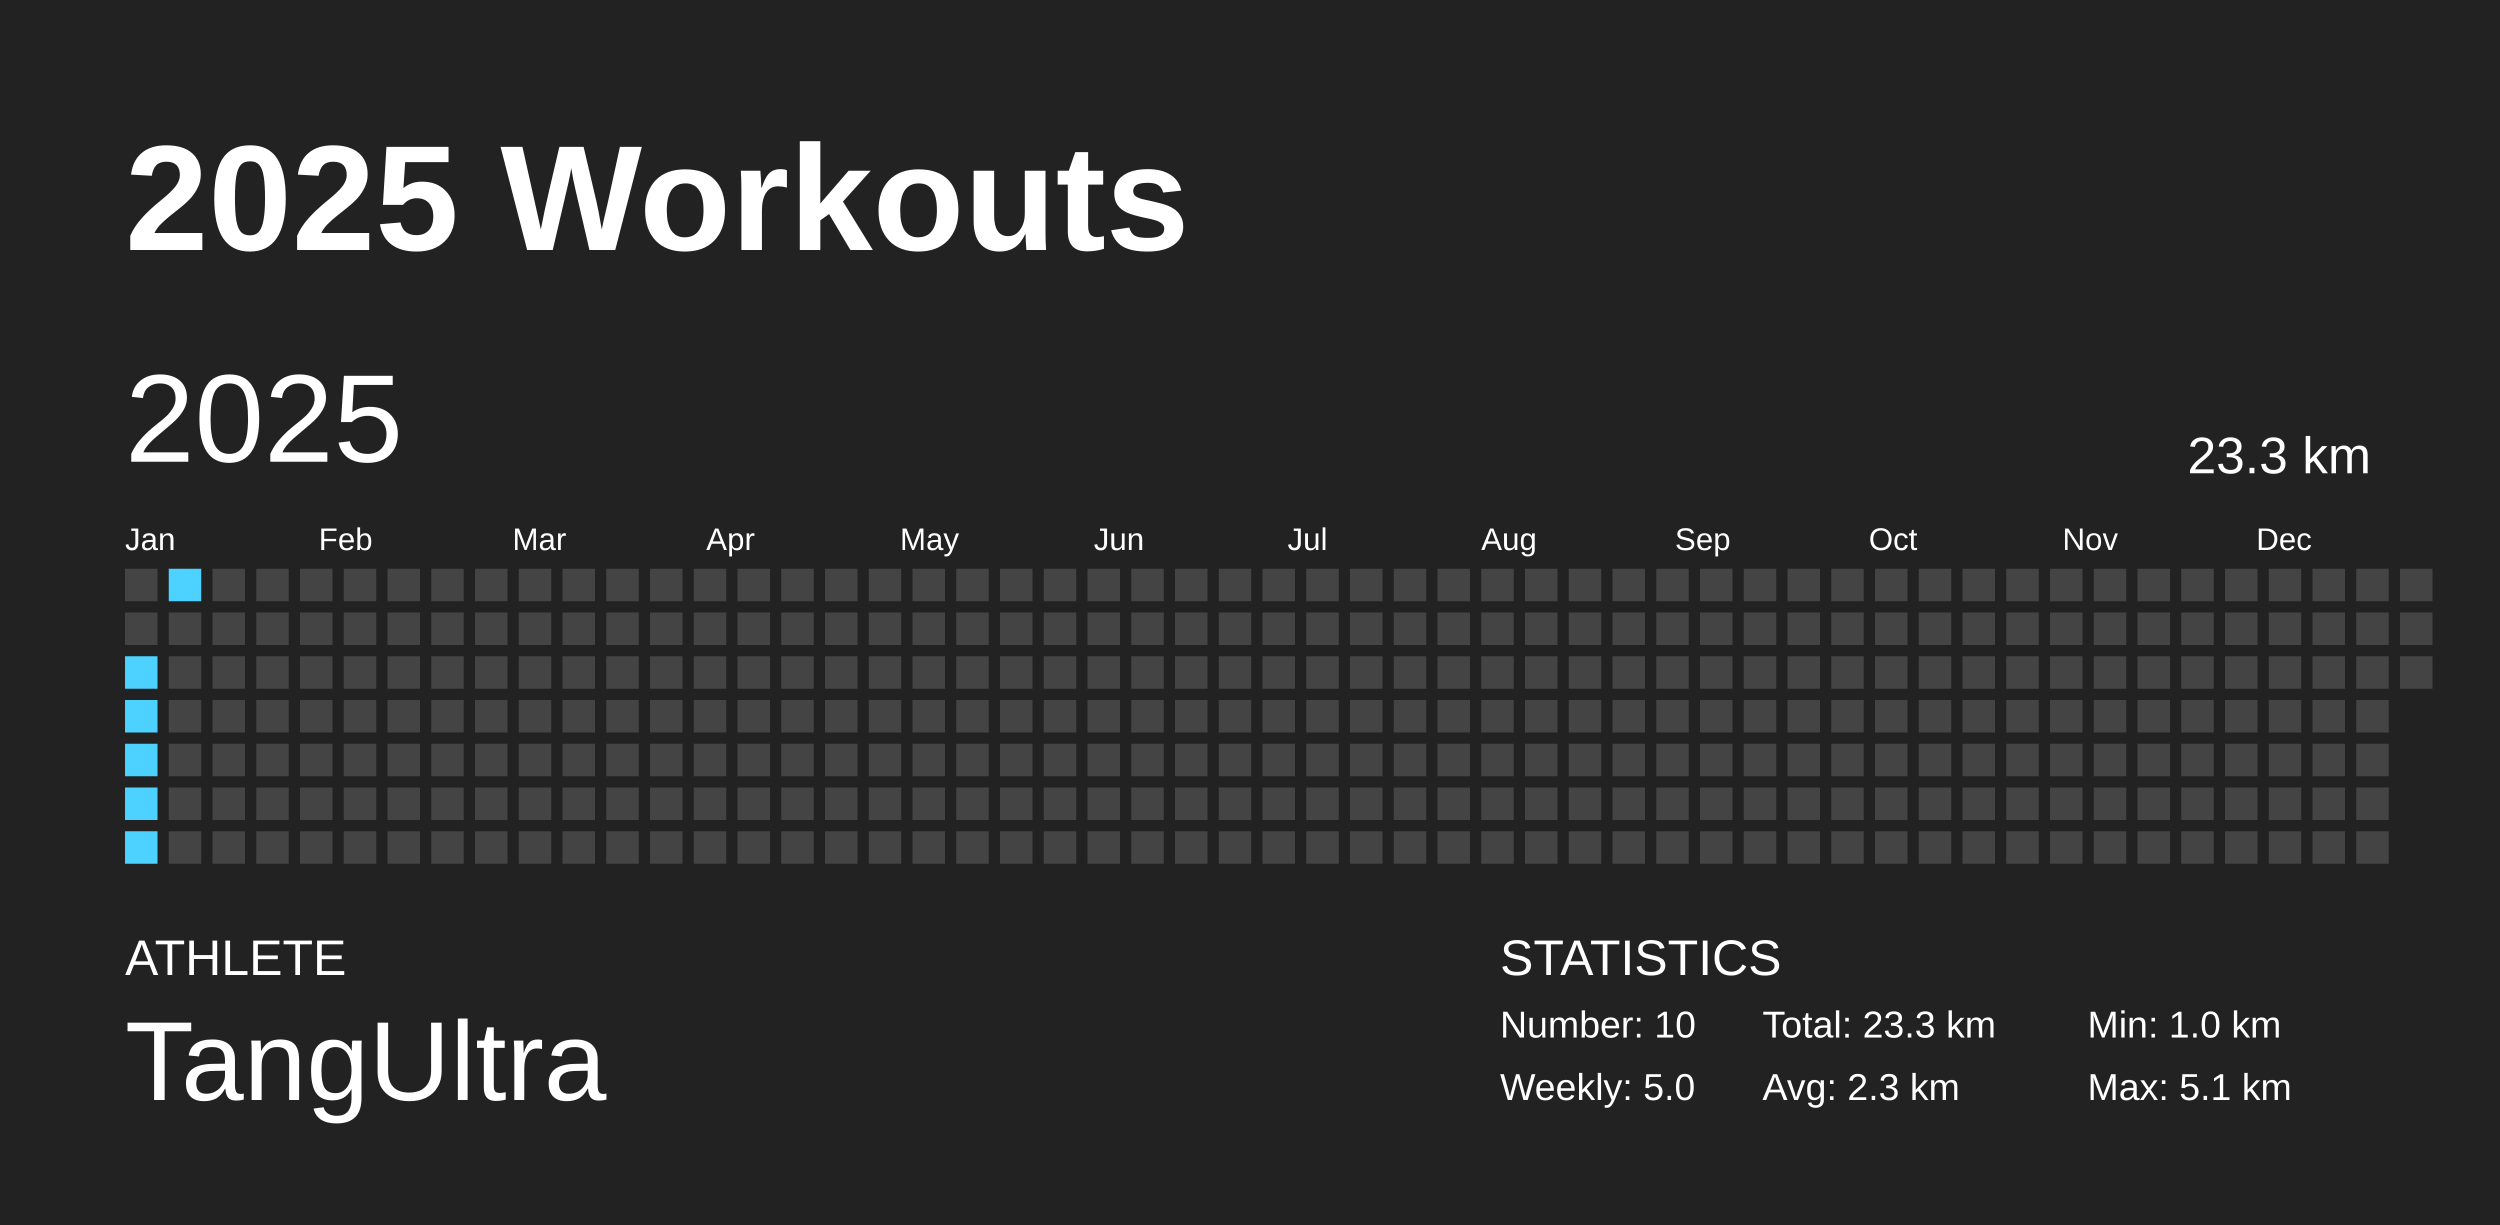
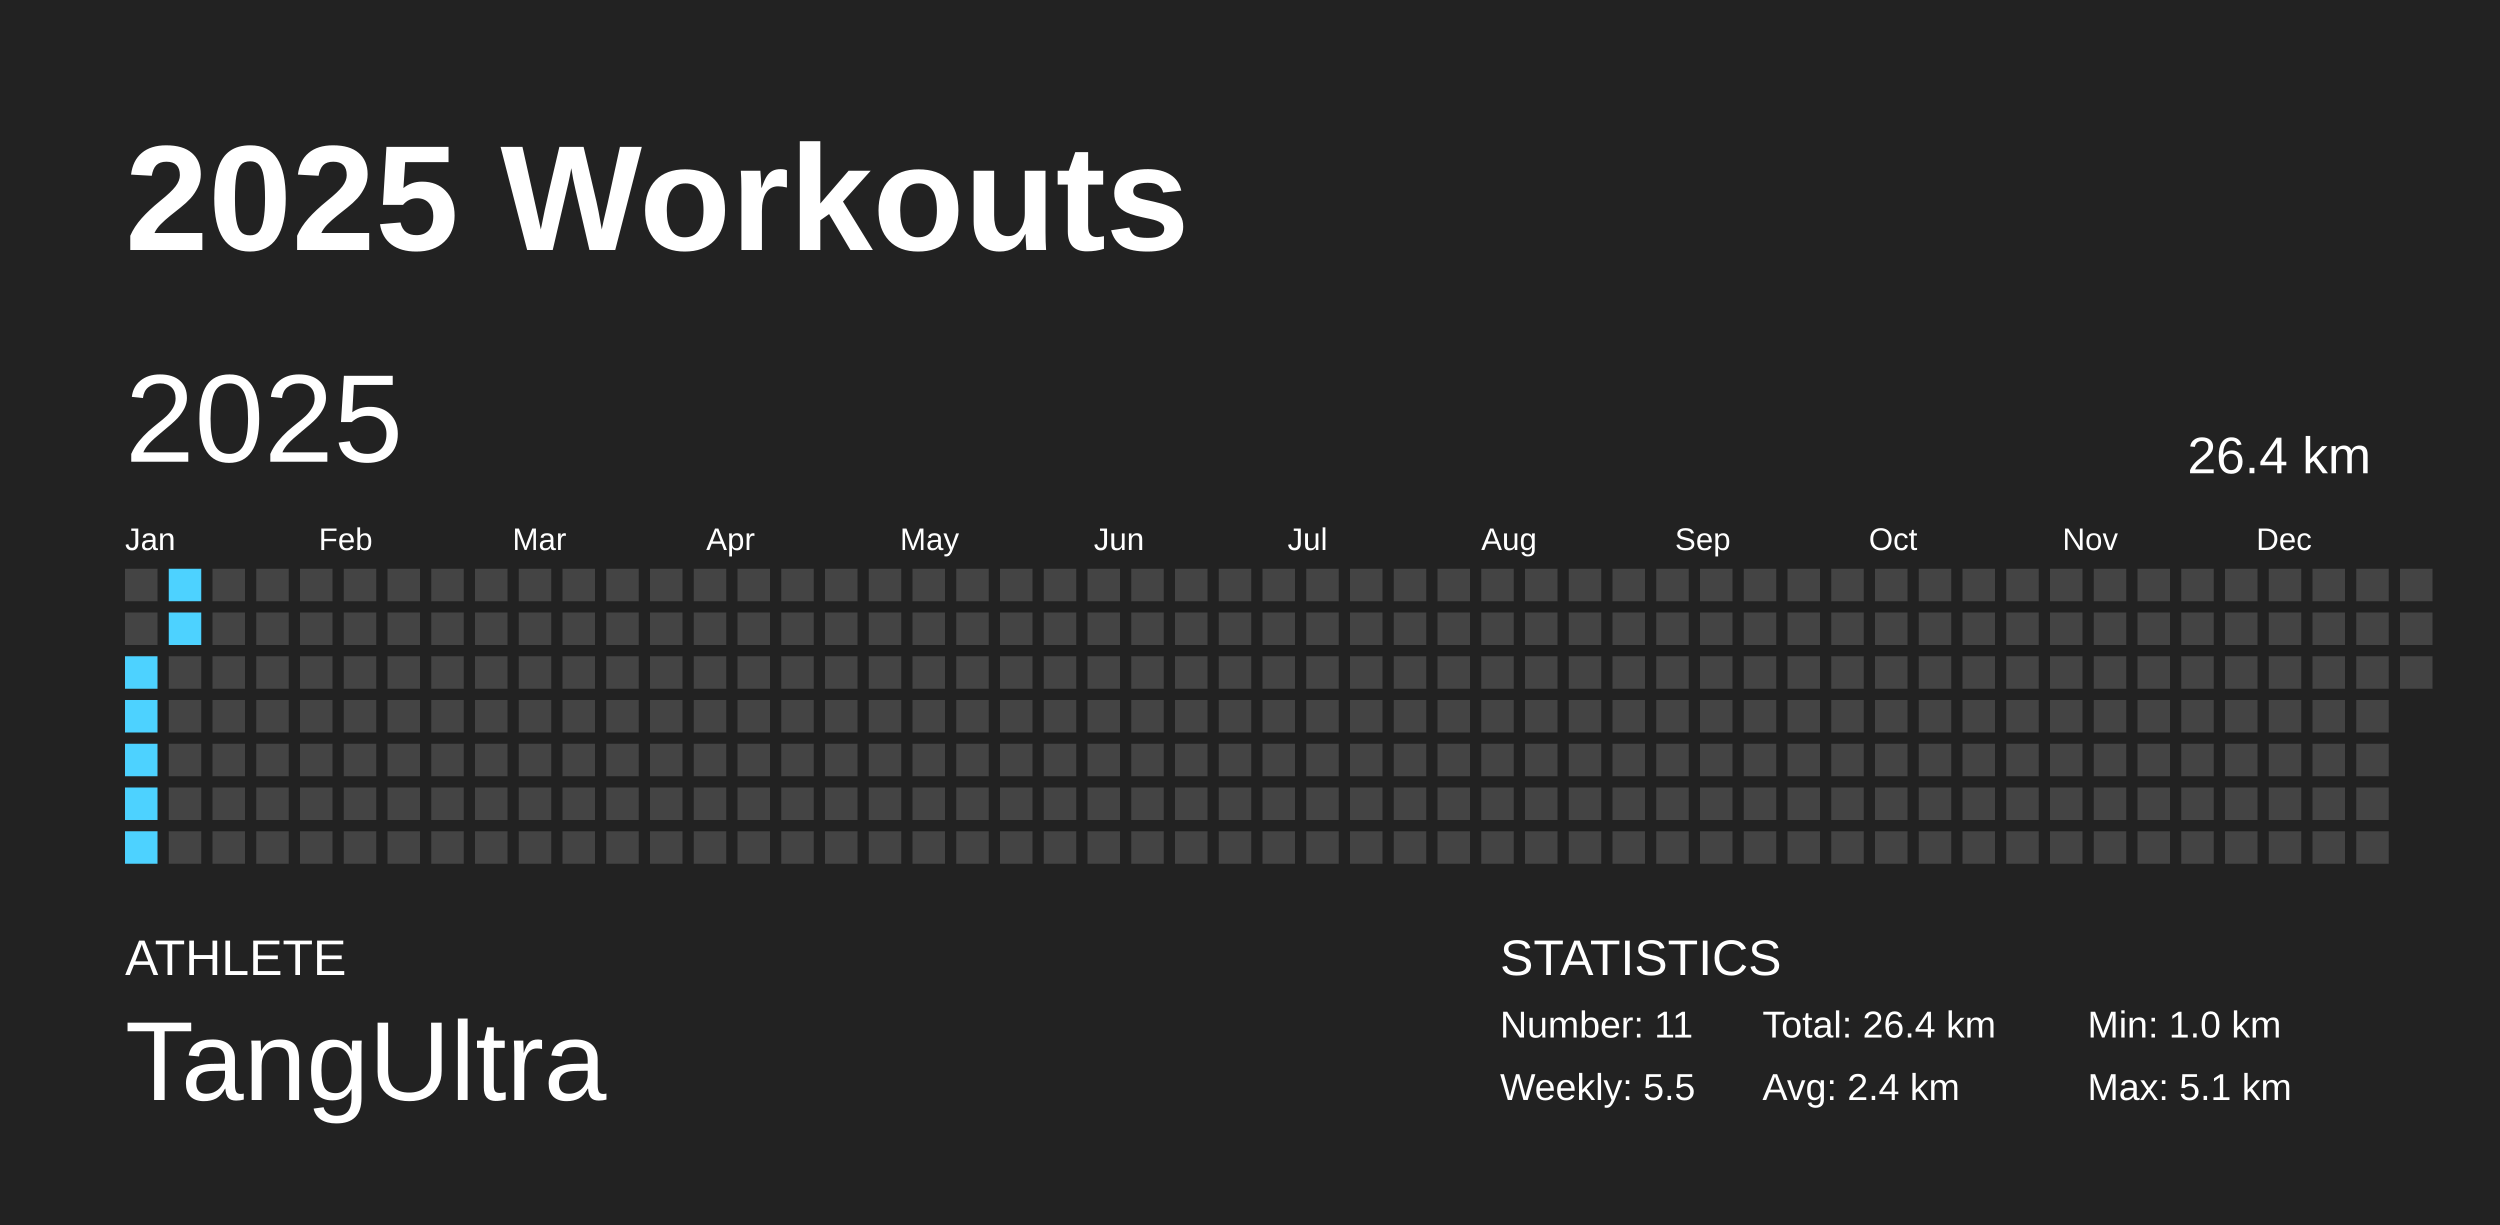
<svg xmlns="http://www.w3.org/2000/svg" baseProfile="full" height="98mm" version="1.1" viewBox="0,0,200,98" width="200mm">
  <defs />
  <rect fill="#222222" height="98" width="200" x="0" y="0" />
  <text fill="#FFFFFF" style="font-size:12px; font-family:Arial; font-weight:bold;" x="10" y="20">2025 Workouts</text>
  <text fill="#FFFFFF" style="font-size:4px; font-family:Arial" x="10" y="78">ATHLETE</text>
  <text fill="#FFFFFF" style="font-size:9px; font-family:Arial" x="10" y="88">TangUltra</text>
  <text fill="#FFFFFF" style="font-size:4px; font-family:Arial" x="120" y="78">STATISTICS</text>
-   <text fill="#FFFFFF" style="font-size:3px; font-family:Arial" x="120" y="83">Number: 10</text>
-   <text fill="#FFFFFF" style="font-size:3px; font-family:Arial" x="120" y="88">Weekly: 5.0</text>
-   <text fill="#FFFFFF" style="font-size:3px; font-family:Arial" x="141" y="83">Total: 23.3 km</text>
-   <text fill="#FFFFFF" style="font-size:3px; font-family:Arial" x="141" y="88">Avg: 2.3 km</text>
+   <text fill="#FFFFFF" style="font-size:3px; font-family:Arial" x="120" y="83">Number: 11</text>
+   <text fill="#FFFFFF" style="font-size:3px; font-family:Arial" x="120" y="88">Weekly: 5.5</text>
+   <text fill="#FFFFFF" style="font-size:3px; font-family:Arial" x="141" y="83">Total: 26.4 km</text>
+   <text fill="#FFFFFF" style="font-size:3px; font-family:Arial" x="141" y="88">Avg: 2.4 km</text>
  <text fill="#FFFFFF" style="font-size:3px; font-family:Arial" x="167" y="83">Min: 1.0 km</text>
  <text fill="#FFFFFF" style="font-size:3px; font-family:Arial" x="167" y="88">Max: 5.1 km</text>
  <text dominant-baseline="hanging" fill="#FFFFFF" style="font-size:10.0px; font-family:Arial;" x="10" y="30">2025</text>
-   <text dominant-baseline="hanging" fill="#FFFFFF" style="font-size:4.125px; font-family:Arial;" x="175" y="35">23.3 km</text>
+   <text dominant-baseline="hanging" fill="#FFFFFF" style="font-size:4.125px; font-family:Arial;" x="175" y="35">26.4 km</text>
  <text fill="#FFFFFF" style="font-size:2.5px; font-family:Arial" x="10.0" y="44">Jan</text>
  <text fill="#FFFFFF" style="font-size:2.5px; font-family:Arial" x="25.5" y="44">Feb</text>
  <text fill="#FFFFFF" style="font-size:2.5px; font-family:Arial" x="41.0" y="44">Mar</text>
  <text fill="#FFFFFF" style="font-size:2.5px; font-family:Arial" x="56.5" y="44">Apr</text>
  <text fill="#FFFFFF" style="font-size:2.5px; font-family:Arial" x="72.0" y="44">May</text>
  <text fill="#FFFFFF" style="font-size:2.5px; font-family:Arial" x="87.5" y="44">Jun</text>
  <text fill="#FFFFFF" style="font-size:2.5px; font-family:Arial" x="103.0" y="44">Jul</text>
  <text fill="#FFFFFF" style="font-size:2.5px; font-family:Arial" x="118.5" y="44">Aug</text>
  <text fill="#FFFFFF" style="font-size:2.5px; font-family:Arial" x="134.0" y="44">Sep</text>
  <text fill="#FFFFFF" style="font-size:2.5px; font-family:Arial" x="149.5" y="44">Oct</text>
  <text fill="#FFFFFF" style="font-size:2.5px; font-family:Arial" x="165.0" y="44">Nov</text>
  <text fill="#FFFFFF" style="font-size:2.5px; font-family:Arial" x="180.5" y="44">Dec</text>
  <rect fill="#444444" height="2.6" width="2.6" x="10.0" y="45.5" />
  <rect fill="#444444" height="2.6" width="2.6" x="10.0" y="49.0" />
  <rect fill="#4dd2ff" height="2.6" width="2.6" x="10.0" y="52.5" />
  <rect fill="#4dd2ff" height="2.6" width="2.6" x="10.0" y="56.0" />
  <rect fill="#4dd2ff" height="2.6" width="2.6" x="10.0" y="59.5" />
  <rect fill="#4dd2ff" height="2.6" width="2.6" x="10.0" y="63.0" />
  <rect fill="#4dd2ff" height="2.6" width="2.6" x="10.0" y="66.5" />
  <rect fill="#4dd2ff" height="2.6" width="2.6" x="13.5" y="45.5" />
-   <rect fill="#444444" height="2.6" width="2.6" x="13.5" y="49.0" />
+   <rect fill="#4dd2ff" height="2.6" width="2.6" x="13.5" y="49.0" />
  <rect fill="#444444" height="2.6" width="2.6" x="13.5" y="52.5" />
  <rect fill="#444444" height="2.6" width="2.6" x="13.5" y="56.0" />
  <rect fill="#444444" height="2.6" width="2.6" x="13.5" y="59.5" />
  <rect fill="#444444" height="2.6" width="2.6" x="13.5" y="63.0" />
  <rect fill="#444444" height="2.6" width="2.6" x="13.5" y="66.5" />
  <rect fill="#444444" height="2.6" width="2.6" x="17.0" y="45.5" />
  <rect fill="#444444" height="2.6" width="2.6" x="17.0" y="49.0" />
  <rect fill="#444444" height="2.6" width="2.6" x="17.0" y="52.5" />
  <rect fill="#444444" height="2.6" width="2.6" x="17.0" y="56.0" />
  <rect fill="#444444" height="2.6" width="2.6" x="17.0" y="59.5" />
  <rect fill="#444444" height="2.6" width="2.6" x="17.0" y="63.0" />
  <rect fill="#444444" height="2.6" width="2.6" x="17.0" y="66.5" />
  <rect fill="#444444" height="2.6" width="2.6" x="20.5" y="45.5" />
  <rect fill="#444444" height="2.6" width="2.6" x="20.5" y="49.0" />
  <rect fill="#444444" height="2.6" width="2.6" x="20.5" y="52.5" />
  <rect fill="#444444" height="2.6" width="2.6" x="20.5" y="56.0" />
  <rect fill="#444444" height="2.6" width="2.6" x="20.5" y="59.5" />
  <rect fill="#444444" height="2.6" width="2.6" x="20.5" y="63.0" />
  <rect fill="#444444" height="2.6" width="2.6" x="20.5" y="66.5" />
  <rect fill="#444444" height="2.6" width="2.6" x="24.0" y="45.5" />
  <rect fill="#444444" height="2.6" width="2.6" x="24.0" y="49.0" />
  <rect fill="#444444" height="2.6" width="2.6" x="24.0" y="52.5" />
  <rect fill="#444444" height="2.6" width="2.6" x="24.0" y="56.0" />
  <rect fill="#444444" height="2.6" width="2.6" x="24.0" y="59.5" />
  <rect fill="#444444" height="2.6" width="2.6" x="24.0" y="63.0" />
  <rect fill="#444444" height="2.6" width="2.6" x="24.0" y="66.5" />
  <rect fill="#444444" height="2.6" width="2.6" x="27.5" y="45.5" />
  <rect fill="#444444" height="2.6" width="2.6" x="27.5" y="49.0" />
  <rect fill="#444444" height="2.6" width="2.6" x="27.5" y="52.5" />
  <rect fill="#444444" height="2.6" width="2.6" x="27.5" y="56.0" />
  <rect fill="#444444" height="2.6" width="2.6" x="27.5" y="59.5" />
  <rect fill="#444444" height="2.6" width="2.6" x="27.5" y="63.0" />
  <rect fill="#444444" height="2.6" width="2.6" x="27.5" y="66.5" />
  <rect fill="#444444" height="2.6" width="2.6" x="31.0" y="45.5" />
  <rect fill="#444444" height="2.6" width="2.6" x="31.0" y="49.0" />
  <rect fill="#444444" height="2.6" width="2.6" x="31.0" y="52.5" />
  <rect fill="#444444" height="2.6" width="2.6" x="31.0" y="56.0" />
  <rect fill="#444444" height="2.6" width="2.6" x="31.0" y="59.5" />
  <rect fill="#444444" height="2.6" width="2.6" x="31.0" y="63.0" />
  <rect fill="#444444" height="2.6" width="2.6" x="31.0" y="66.5" />
  <rect fill="#444444" height="2.6" width="2.6" x="34.5" y="45.5" />
  <rect fill="#444444" height="2.6" width="2.6" x="34.5" y="49.0" />
  <rect fill="#444444" height="2.6" width="2.6" x="34.5" y="52.5" />
  <rect fill="#444444" height="2.6" width="2.6" x="34.5" y="56.0" />
  <rect fill="#444444" height="2.6" width="2.6" x="34.5" y="59.5" />
  <rect fill="#444444" height="2.6" width="2.6" x="34.5" y="63.0" />
  <rect fill="#444444" height="2.6" width="2.6" x="34.5" y="66.5" />
  <rect fill="#444444" height="2.6" width="2.6" x="38.0" y="45.5" />
  <rect fill="#444444" height="2.6" width="2.6" x="38.0" y="49.0" />
  <rect fill="#444444" height="2.6" width="2.6" x="38.0" y="52.5" />
  <rect fill="#444444" height="2.6" width="2.6" x="38.0" y="56.0" />
  <rect fill="#444444" height="2.6" width="2.6" x="38.0" y="59.5" />
  <rect fill="#444444" height="2.6" width="2.6" x="38.0" y="63.0" />
  <rect fill="#444444" height="2.6" width="2.6" x="38.0" y="66.5" />
  <rect fill="#444444" height="2.6" width="2.6" x="41.5" y="45.5" />
  <rect fill="#444444" height="2.6" width="2.6" x="41.5" y="49.0" />
  <rect fill="#444444" height="2.6" width="2.6" x="41.5" y="52.5" />
  <rect fill="#444444" height="2.6" width="2.6" x="41.5" y="56.0" />
  <rect fill="#444444" height="2.6" width="2.6" x="41.5" y="59.5" />
  <rect fill="#444444" height="2.6" width="2.6" x="41.5" y="63.0" />
  <rect fill="#444444" height="2.6" width="2.6" x="41.5" y="66.5" />
  <rect fill="#444444" height="2.6" width="2.6" x="45.0" y="45.5" />
  <rect fill="#444444" height="2.6" width="2.6" x="45.0" y="49.0" />
  <rect fill="#444444" height="2.6" width="2.6" x="45.0" y="52.5" />
  <rect fill="#444444" height="2.6" width="2.6" x="45.0" y="56.0" />
  <rect fill="#444444" height="2.6" width="2.6" x="45.0" y="59.5" />
  <rect fill="#444444" height="2.6" width="2.6" x="45.0" y="63.0" />
  <rect fill="#444444" height="2.6" width="2.6" x="45.0" y="66.5" />
  <rect fill="#444444" height="2.6" width="2.6" x="48.5" y="45.5" />
  <rect fill="#444444" height="2.6" width="2.6" x="48.5" y="49.0" />
  <rect fill="#444444" height="2.6" width="2.6" x="48.5" y="52.5" />
  <rect fill="#444444" height="2.6" width="2.6" x="48.5" y="56.0" />
  <rect fill="#444444" height="2.6" width="2.6" x="48.5" y="59.5" />
  <rect fill="#444444" height="2.6" width="2.6" x="48.5" y="63.0" />
  <rect fill="#444444" height="2.6" width="2.6" x="48.5" y="66.5" />
  <rect fill="#444444" height="2.6" width="2.6" x="52.0" y="45.5" />
  <rect fill="#444444" height="2.6" width="2.6" x="52.0" y="49.0" />
  <rect fill="#444444" height="2.6" width="2.6" x="52.0" y="52.5" />
  <rect fill="#444444" height="2.6" width="2.6" x="52.0" y="56.0" />
  <rect fill="#444444" height="2.6" width="2.6" x="52.0" y="59.5" />
  <rect fill="#444444" height="2.6" width="2.6" x="52.0" y="63.0" />
  <rect fill="#444444" height="2.6" width="2.6" x="52.0" y="66.5" />
  <rect fill="#444444" height="2.6" width="2.6" x="55.5" y="45.5" />
  <rect fill="#444444" height="2.6" width="2.6" x="55.5" y="49.0" />
  <rect fill="#444444" height="2.6" width="2.6" x="55.5" y="52.5" />
  <rect fill="#444444" height="2.6" width="2.6" x="55.5" y="56.0" />
  <rect fill="#444444" height="2.6" width="2.6" x="55.5" y="59.5" />
  <rect fill="#444444" height="2.6" width="2.6" x="55.5" y="63.0" />
  <rect fill="#444444" height="2.6" width="2.6" x="55.5" y="66.5" />
  <rect fill="#444444" height="2.6" width="2.6" x="59.0" y="45.5" />
  <rect fill="#444444" height="2.6" width="2.6" x="59.0" y="49.0" />
  <rect fill="#444444" height="2.6" width="2.6" x="59.0" y="52.5" />
  <rect fill="#444444" height="2.6" width="2.6" x="59.0" y="56.0" />
  <rect fill="#444444" height="2.6" width="2.6" x="59.0" y="59.5" />
  <rect fill="#444444" height="2.6" width="2.6" x="59.0" y="63.0" />
  <rect fill="#444444" height="2.6" width="2.6" x="59.0" y="66.5" />
  <rect fill="#444444" height="2.6" width="2.6" x="62.5" y="45.5" />
  <rect fill="#444444" height="2.6" width="2.6" x="62.5" y="49.0" />
  <rect fill="#444444" height="2.6" width="2.6" x="62.5" y="52.5" />
  <rect fill="#444444" height="2.6" width="2.6" x="62.5" y="56.0" />
  <rect fill="#444444" height="2.6" width="2.6" x="62.5" y="59.5" />
  <rect fill="#444444" height="2.6" width="2.6" x="62.5" y="63.0" />
  <rect fill="#444444" height="2.6" width="2.6" x="62.5" y="66.5" />
  <rect fill="#444444" height="2.6" width="2.6" x="66.0" y="45.5" />
  <rect fill="#444444" height="2.6" width="2.6" x="66.0" y="49.0" />
  <rect fill="#444444" height="2.6" width="2.6" x="66.0" y="52.5" />
  <rect fill="#444444" height="2.6" width="2.6" x="66.0" y="56.0" />
  <rect fill="#444444" height="2.6" width="2.6" x="66.0" y="59.5" />
  <rect fill="#444444" height="2.6" width="2.6" x="66.0" y="63.0" />
  <rect fill="#444444" height="2.6" width="2.6" x="66.0" y="66.5" />
  <rect fill="#444444" height="2.6" width="2.6" x="69.5" y="45.5" />
  <rect fill="#444444" height="2.6" width="2.6" x="69.5" y="49.0" />
  <rect fill="#444444" height="2.6" width="2.6" x="69.5" y="52.5" />
  <rect fill="#444444" height="2.6" width="2.6" x="69.5" y="56.0" />
  <rect fill="#444444" height="2.6" width="2.6" x="69.5" y="59.5" />
  <rect fill="#444444" height="2.6" width="2.6" x="69.5" y="63.0" />
  <rect fill="#444444" height="2.6" width="2.6" x="69.5" y="66.5" />
  <rect fill="#444444" height="2.6" width="2.6" x="73.0" y="45.5" />
  <rect fill="#444444" height="2.6" width="2.6" x="73.0" y="49.0" />
  <rect fill="#444444" height="2.6" width="2.6" x="73.0" y="52.5" />
  <rect fill="#444444" height="2.6" width="2.6" x="73.0" y="56.0" />
  <rect fill="#444444" height="2.6" width="2.6" x="73.0" y="59.5" />
  <rect fill="#444444" height="2.6" width="2.6" x="73.0" y="63.0" />
  <rect fill="#444444" height="2.6" width="2.6" x="73.0" y="66.5" />
  <rect fill="#444444" height="2.6" width="2.6" x="76.5" y="45.5" />
  <rect fill="#444444" height="2.6" width="2.6" x="76.5" y="49.0" />
  <rect fill="#444444" height="2.6" width="2.6" x="76.5" y="52.5" />
  <rect fill="#444444" height="2.6" width="2.6" x="76.5" y="56.0" />
  <rect fill="#444444" height="2.6" width="2.6" x="76.5" y="59.5" />
  <rect fill="#444444" height="2.6" width="2.6" x="76.5" y="63.0" />
  <rect fill="#444444" height="2.6" width="2.6" x="76.5" y="66.5" />
  <rect fill="#444444" height="2.6" width="2.6" x="80.0" y="45.5" />
  <rect fill="#444444" height="2.6" width="2.6" x="80.0" y="49.0" />
  <rect fill="#444444" height="2.6" width="2.6" x="80.0" y="52.5" />
  <rect fill="#444444" height="2.6" width="2.6" x="80.0" y="56.0" />
  <rect fill="#444444" height="2.6" width="2.6" x="80.0" y="59.5" />
  <rect fill="#444444" height="2.6" width="2.6" x="80.0" y="63.0" />
  <rect fill="#444444" height="2.6" width="2.6" x="80.0" y="66.5" />
  <rect fill="#444444" height="2.6" width="2.6" x="83.5" y="45.5" />
  <rect fill="#444444" height="2.6" width="2.6" x="83.5" y="49.0" />
  <rect fill="#444444" height="2.6" width="2.6" x="83.5" y="52.5" />
  <rect fill="#444444" height="2.6" width="2.6" x="83.5" y="56.0" />
  <rect fill="#444444" height="2.6" width="2.6" x="83.5" y="59.5" />
  <rect fill="#444444" height="2.6" width="2.6" x="83.5" y="63.0" />
  <rect fill="#444444" height="2.6" width="2.6" x="83.5" y="66.5" />
  <rect fill="#444444" height="2.6" width="2.6" x="87.0" y="45.5" />
  <rect fill="#444444" height="2.6" width="2.6" x="87.0" y="49.0" />
  <rect fill="#444444" height="2.6" width="2.6" x="87.0" y="52.5" />
  <rect fill="#444444" height="2.6" width="2.6" x="87.0" y="56.0" />
  <rect fill="#444444" height="2.6" width="2.6" x="87.0" y="59.5" />
  <rect fill="#444444" height="2.6" width="2.6" x="87.0" y="63.0" />
  <rect fill="#444444" height="2.6" width="2.6" x="87.0" y="66.5" />
  <rect fill="#444444" height="2.6" width="2.6" x="90.5" y="45.5" />
  <rect fill="#444444" height="2.6" width="2.6" x="90.5" y="49.0" />
  <rect fill="#444444" height="2.6" width="2.6" x="90.5" y="52.5" />
  <rect fill="#444444" height="2.6" width="2.6" x="90.5" y="56.0" />
  <rect fill="#444444" height="2.6" width="2.6" x="90.5" y="59.5" />
  <rect fill="#444444" height="2.6" width="2.6" x="90.5" y="63.0" />
  <rect fill="#444444" height="2.6" width="2.6" x="90.5" y="66.5" />
  <rect fill="#444444" height="2.6" width="2.6" x="94.0" y="45.5" />
  <rect fill="#444444" height="2.6" width="2.6" x="94.0" y="49.0" />
  <rect fill="#444444" height="2.6" width="2.6" x="94.0" y="52.5" />
  <rect fill="#444444" height="2.6" width="2.6" x="94.0" y="56.0" />
  <rect fill="#444444" height="2.6" width="2.6" x="94.0" y="59.5" />
  <rect fill="#444444" height="2.6" width="2.6" x="94.0" y="63.0" />
  <rect fill="#444444" height="2.6" width="2.6" x="94.0" y="66.5" />
  <rect fill="#444444" height="2.6" width="2.6" x="97.5" y="45.5" />
  <rect fill="#444444" height="2.6" width="2.6" x="97.5" y="49.0" />
  <rect fill="#444444" height="2.6" width="2.6" x="97.5" y="52.5" />
  <rect fill="#444444" height="2.6" width="2.6" x="97.5" y="56.0" />
  <rect fill="#444444" height="2.6" width="2.6" x="97.5" y="59.5" />
  <rect fill="#444444" height="2.6" width="2.6" x="97.5" y="63.0" />
  <rect fill="#444444" height="2.6" width="2.6" x="97.5" y="66.5" />
  <rect fill="#444444" height="2.6" width="2.6" x="101.0" y="45.5" />
  <rect fill="#444444" height="2.6" width="2.6" x="101.0" y="49.0" />
  <rect fill="#444444" height="2.6" width="2.6" x="101.0" y="52.5" />
  <rect fill="#444444" height="2.6" width="2.6" x="101.0" y="56.0" />
  <rect fill="#444444" height="2.6" width="2.6" x="101.0" y="59.5" />
  <rect fill="#444444" height="2.6" width="2.6" x="101.0" y="63.0" />
  <rect fill="#444444" height="2.6" width="2.6" x="101.0" y="66.5" />
  <rect fill="#444444" height="2.6" width="2.6" x="104.5" y="45.5" />
  <rect fill="#444444" height="2.6" width="2.6" x="104.5" y="49.0" />
  <rect fill="#444444" height="2.6" width="2.6" x="104.5" y="52.5" />
  <rect fill="#444444" height="2.6" width="2.6" x="104.5" y="56.0" />
  <rect fill="#444444" height="2.6" width="2.6" x="104.5" y="59.5" />
  <rect fill="#444444" height="2.6" width="2.6" x="104.5" y="63.0" />
  <rect fill="#444444" height="2.6" width="2.6" x="104.5" y="66.5" />
  <rect fill="#444444" height="2.6" width="2.6" x="108.0" y="45.5" />
  <rect fill="#444444" height="2.6" width="2.6" x="108.0" y="49.0" />
  <rect fill="#444444" height="2.6" width="2.6" x="108.0" y="52.5" />
  <rect fill="#444444" height="2.6" width="2.6" x="108.0" y="56.0" />
  <rect fill="#444444" height="2.6" width="2.6" x="108.0" y="59.5" />
  <rect fill="#444444" height="2.6" width="2.6" x="108.0" y="63.0" />
  <rect fill="#444444" height="2.6" width="2.6" x="108.0" y="66.5" />
  <rect fill="#444444" height="2.6" width="2.6" x="111.5" y="45.5" />
  <rect fill="#444444" height="2.6" width="2.6" x="111.5" y="49.0" />
  <rect fill="#444444" height="2.6" width="2.6" x="111.5" y="52.5" />
  <rect fill="#444444" height="2.6" width="2.6" x="111.5" y="56.0" />
  <rect fill="#444444" height="2.6" width="2.6" x="111.5" y="59.5" />
  <rect fill="#444444" height="2.6" width="2.6" x="111.5" y="63.0" />
  <rect fill="#444444" height="2.6" width="2.6" x="111.5" y="66.5" />
  <rect fill="#444444" height="2.6" width="2.6" x="115.0" y="45.5" />
  <rect fill="#444444" height="2.6" width="2.6" x="115.0" y="49.0" />
  <rect fill="#444444" height="2.6" width="2.6" x="115.0" y="52.5" />
  <rect fill="#444444" height="2.6" width="2.6" x="115.0" y="56.0" />
  <rect fill="#444444" height="2.6" width="2.6" x="115.0" y="59.5" />
  <rect fill="#444444" height="2.6" width="2.6" x="115.0" y="63.0" />
  <rect fill="#444444" height="2.6" width="2.6" x="115.0" y="66.5" />
  <rect fill="#444444" height="2.6" width="2.6" x="118.5" y="45.5" />
  <rect fill="#444444" height="2.6" width="2.6" x="118.5" y="49.0" />
  <rect fill="#444444" height="2.6" width="2.6" x="118.5" y="52.5" />
  <rect fill="#444444" height="2.6" width="2.6" x="118.5" y="56.0" />
  <rect fill="#444444" height="2.6" width="2.6" x="118.5" y="59.5" />
  <rect fill="#444444" height="2.6" width="2.6" x="118.5" y="63.0" />
  <rect fill="#444444" height="2.6" width="2.6" x="118.5" y="66.5" />
  <rect fill="#444444" height="2.6" width="2.6" x="122.0" y="45.5" />
  <rect fill="#444444" height="2.6" width="2.6" x="122.0" y="49.0" />
  <rect fill="#444444" height="2.6" width="2.6" x="122.0" y="52.5" />
  <rect fill="#444444" height="2.6" width="2.6" x="122.0" y="56.0" />
  <rect fill="#444444" height="2.6" width="2.6" x="122.0" y="59.5" />
  <rect fill="#444444" height="2.6" width="2.6" x="122.0" y="63.0" />
  <rect fill="#444444" height="2.6" width="2.6" x="122.0" y="66.5" />
  <rect fill="#444444" height="2.6" width="2.6" x="125.5" y="45.5" />
  <rect fill="#444444" height="2.6" width="2.6" x="125.5" y="49.0" />
  <rect fill="#444444" height="2.6" width="2.6" x="125.5" y="52.5" />
  <rect fill="#444444" height="2.6" width="2.6" x="125.5" y="56.0" />
  <rect fill="#444444" height="2.6" width="2.6" x="125.5" y="59.5" />
  <rect fill="#444444" height="2.6" width="2.6" x="125.5" y="63.0" />
  <rect fill="#444444" height="2.6" width="2.6" x="125.5" y="66.5" />
  <rect fill="#444444" height="2.6" width="2.6" x="129.0" y="45.5" />
  <rect fill="#444444" height="2.6" width="2.6" x="129.0" y="49.0" />
  <rect fill="#444444" height="2.6" width="2.6" x="129.0" y="52.5" />
  <rect fill="#444444" height="2.6" width="2.6" x="129.0" y="56.0" />
  <rect fill="#444444" height="2.6" width="2.6" x="129.0" y="59.5" />
  <rect fill="#444444" height="2.6" width="2.6" x="129.0" y="63.0" />
  <rect fill="#444444" height="2.6" width="2.6" x="129.0" y="66.5" />
  <rect fill="#444444" height="2.6" width="2.6" x="132.5" y="45.5" />
  <rect fill="#444444" height="2.6" width="2.6" x="132.5" y="49.0" />
  <rect fill="#444444" height="2.6" width="2.6" x="132.5" y="52.5" />
  <rect fill="#444444" height="2.6" width="2.6" x="132.5" y="56.0" />
  <rect fill="#444444" height="2.6" width="2.6" x="132.5" y="59.5" />
  <rect fill="#444444" height="2.6" width="2.6" x="132.5" y="63.0" />
  <rect fill="#444444" height="2.6" width="2.6" x="132.5" y="66.5" />
  <rect fill="#444444" height="2.6" width="2.6" x="136.0" y="45.5" />
  <rect fill="#444444" height="2.6" width="2.6" x="136.0" y="49.0" />
  <rect fill="#444444" height="2.6" width="2.6" x="136.0" y="52.5" />
  <rect fill="#444444" height="2.6" width="2.6" x="136.0" y="56.0" />
  <rect fill="#444444" height="2.6" width="2.6" x="136.0" y="59.5" />
  <rect fill="#444444" height="2.6" width="2.6" x="136.0" y="63.0" />
  <rect fill="#444444" height="2.6" width="2.6" x="136.0" y="66.5" />
  <rect fill="#444444" height="2.6" width="2.6" x="139.5" y="45.5" />
  <rect fill="#444444" height="2.6" width="2.6" x="139.5" y="49.0" />
  <rect fill="#444444" height="2.6" width="2.6" x="139.5" y="52.5" />
  <rect fill="#444444" height="2.6" width="2.6" x="139.5" y="56.0" />
  <rect fill="#444444" height="2.6" width="2.6" x="139.5" y="59.5" />
  <rect fill="#444444" height="2.6" width="2.6" x="139.5" y="63.0" />
  <rect fill="#444444" height="2.6" width="2.6" x="139.5" y="66.5" />
  <rect fill="#444444" height="2.6" width="2.6" x="143.0" y="45.5" />
  <rect fill="#444444" height="2.6" width="2.6" x="143.0" y="49.0" />
  <rect fill="#444444" height="2.6" width="2.6" x="143.0" y="52.5" />
  <rect fill="#444444" height="2.6" width="2.6" x="143.0" y="56.0" />
  <rect fill="#444444" height="2.6" width="2.6" x="143.0" y="59.5" />
  <rect fill="#444444" height="2.6" width="2.6" x="143.0" y="63.0" />
  <rect fill="#444444" height="2.6" width="2.6" x="143.0" y="66.5" />
  <rect fill="#444444" height="2.6" width="2.6" x="146.5" y="45.5" />
  <rect fill="#444444" height="2.6" width="2.6" x="146.5" y="49.0" />
  <rect fill="#444444" height="2.6" width="2.6" x="146.5" y="52.5" />
  <rect fill="#444444" height="2.6" width="2.6" x="146.5" y="56.0" />
  <rect fill="#444444" height="2.6" width="2.6" x="146.5" y="59.5" />
  <rect fill="#444444" height="2.6" width="2.6" x="146.5" y="63.0" />
  <rect fill="#444444" height="2.6" width="2.6" x="146.5" y="66.5" />
  <rect fill="#444444" height="2.6" width="2.6" x="150.0" y="45.5" />
  <rect fill="#444444" height="2.6" width="2.6" x="150.0" y="49.0" />
  <rect fill="#444444" height="2.6" width="2.6" x="150.0" y="52.5" />
  <rect fill="#444444" height="2.6" width="2.6" x="150.0" y="56.0" />
  <rect fill="#444444" height="2.6" width="2.6" x="150.0" y="59.5" />
  <rect fill="#444444" height="2.6" width="2.6" x="150.0" y="63.0" />
  <rect fill="#444444" height="2.6" width="2.6" x="150.0" y="66.5" />
  <rect fill="#444444" height="2.6" width="2.6" x="153.5" y="45.5" />
  <rect fill="#444444" height="2.6" width="2.6" x="153.5" y="49.0" />
  <rect fill="#444444" height="2.6" width="2.6" x="153.5" y="52.5" />
  <rect fill="#444444" height="2.6" width="2.6" x="153.5" y="56.0" />
  <rect fill="#444444" height="2.6" width="2.6" x="153.5" y="59.5" />
  <rect fill="#444444" height="2.6" width="2.6" x="153.5" y="63.0" />
  <rect fill="#444444" height="2.6" width="2.6" x="153.5" y="66.5" />
  <rect fill="#444444" height="2.6" width="2.6" x="157.0" y="45.5" />
  <rect fill="#444444" height="2.6" width="2.6" x="157.0" y="49.0" />
  <rect fill="#444444" height="2.6" width="2.6" x="157.0" y="52.5" />
  <rect fill="#444444" height="2.6" width="2.6" x="157.0" y="56.0" />
  <rect fill="#444444" height="2.6" width="2.6" x="157.0" y="59.5" />
  <rect fill="#444444" height="2.6" width="2.6" x="157.0" y="63.0" />
  <rect fill="#444444" height="2.6" width="2.6" x="157.0" y="66.5" />
  <rect fill="#444444" height="2.6" width="2.6" x="160.5" y="45.5" />
  <rect fill="#444444" height="2.6" width="2.6" x="160.5" y="49.0" />
  <rect fill="#444444" height="2.6" width="2.6" x="160.5" y="52.5" />
  <rect fill="#444444" height="2.6" width="2.6" x="160.5" y="56.0" />
  <rect fill="#444444" height="2.6" width="2.6" x="160.5" y="59.5" />
  <rect fill="#444444" height="2.6" width="2.6" x="160.5" y="63.0" />
  <rect fill="#444444" height="2.6" width="2.6" x="160.5" y="66.5" />
  <rect fill="#444444" height="2.6" width="2.6" x="164.0" y="45.5" />
  <rect fill="#444444" height="2.6" width="2.6" x="164.0" y="49.0" />
  <rect fill="#444444" height="2.6" width="2.6" x="164.0" y="52.5" />
  <rect fill="#444444" height="2.6" width="2.6" x="164.0" y="56.0" />
  <rect fill="#444444" height="2.6" width="2.6" x="164.0" y="59.5" />
  <rect fill="#444444" height="2.6" width="2.6" x="164.0" y="63.0" />
  <rect fill="#444444" height="2.6" width="2.6" x="164.0" y="66.5" />
  <rect fill="#444444" height="2.6" width="2.6" x="167.5" y="45.5" />
  <rect fill="#444444" height="2.6" width="2.6" x="167.5" y="49.0" />
  <rect fill="#444444" height="2.6" width="2.6" x="167.5" y="52.5" />
  <rect fill="#444444" height="2.6" width="2.6" x="167.5" y="56.0" />
  <rect fill="#444444" height="2.6" width="2.6" x="167.5" y="59.5" />
  <rect fill="#444444" height="2.6" width="2.6" x="167.5" y="63.0" />
  <rect fill="#444444" height="2.6" width="2.6" x="167.5" y="66.5" />
  <rect fill="#444444" height="2.6" width="2.6" x="171.0" y="45.5" />
  <rect fill="#444444" height="2.6" width="2.6" x="171.0" y="49.0" />
  <rect fill="#444444" height="2.6" width="2.6" x="171.0" y="52.5" />
  <rect fill="#444444" height="2.6" width="2.6" x="171.0" y="56.0" />
  <rect fill="#444444" height="2.6" width="2.6" x="171.0" y="59.5" />
  <rect fill="#444444" height="2.6" width="2.6" x="171.0" y="63.0" />
  <rect fill="#444444" height="2.6" width="2.6" x="171.0" y="66.5" />
  <rect fill="#444444" height="2.6" width="2.6" x="174.5" y="45.5" />
  <rect fill="#444444" height="2.6" width="2.6" x="174.5" y="49.0" />
  <rect fill="#444444" height="2.6" width="2.6" x="174.5" y="52.5" />
  <rect fill="#444444" height="2.6" width="2.6" x="174.5" y="56.0" />
  <rect fill="#444444" height="2.6" width="2.6" x="174.5" y="59.5" />
  <rect fill="#444444" height="2.6" width="2.6" x="174.5" y="63.0" />
  <rect fill="#444444" height="2.6" width="2.6" x="174.5" y="66.5" />
  <rect fill="#444444" height="2.6" width="2.6" x="178.0" y="45.5" />
  <rect fill="#444444" height="2.6" width="2.6" x="178.0" y="49.0" />
  <rect fill="#444444" height="2.6" width="2.6" x="178.0" y="52.5" />
  <rect fill="#444444" height="2.6" width="2.6" x="178.0" y="56.0" />
  <rect fill="#444444" height="2.6" width="2.6" x="178.0" y="59.5" />
  <rect fill="#444444" height="2.6" width="2.6" x="178.0" y="63.0" />
  <rect fill="#444444" height="2.6" width="2.6" x="178.0" y="66.5" />
  <rect fill="#444444" height="2.6" width="2.6" x="181.5" y="45.5" />
  <rect fill="#444444" height="2.6" width="2.6" x="181.5" y="49.0" />
  <rect fill="#444444" height="2.6" width="2.6" x="181.5" y="52.5" />
  <rect fill="#444444" height="2.6" width="2.6" x="181.5" y="56.0" />
  <rect fill="#444444" height="2.6" width="2.6" x="181.5" y="59.5" />
  <rect fill="#444444" height="2.6" width="2.6" x="181.5" y="63.0" />
  <rect fill="#444444" height="2.6" width="2.6" x="181.5" y="66.5" />
  <rect fill="#444444" height="2.6" width="2.6" x="185.0" y="45.5" />
  <rect fill="#444444" height="2.6" width="2.6" x="185.0" y="49.0" />
  <rect fill="#444444" height="2.6" width="2.6" x="185.0" y="52.5" />
  <rect fill="#444444" height="2.6" width="2.6" x="185.0" y="56.0" />
  <rect fill="#444444" height="2.6" width="2.6" x="185.0" y="59.5" />
  <rect fill="#444444" height="2.6" width="2.6" x="185.0" y="63.0" />
  <rect fill="#444444" height="2.6" width="2.6" x="185.0" y="66.5" />
  <rect fill="#444444" height="2.6" width="2.6" x="188.5" y="45.5" />
  <rect fill="#444444" height="2.6" width="2.6" x="188.5" y="49.0" />
  <rect fill="#444444" height="2.6" width="2.6" x="188.5" y="52.5" />
  <rect fill="#444444" height="2.6" width="2.6" x="188.5" y="56.0" />
  <rect fill="#444444" height="2.6" width="2.6" x="188.5" y="59.5" />
  <rect fill="#444444" height="2.6" width="2.6" x="188.5" y="63.0" />
  <rect fill="#444444" height="2.6" width="2.6" x="188.5" y="66.5" />
  <rect fill="#444444" height="2.6" width="2.6" x="192.0" y="45.5" />
  <rect fill="#444444" height="2.6" width="2.6" x="192.0" y="49.0" />
  <rect fill="#444444" height="2.6" width="2.6" x="192.0" y="52.5" />
</svg>
